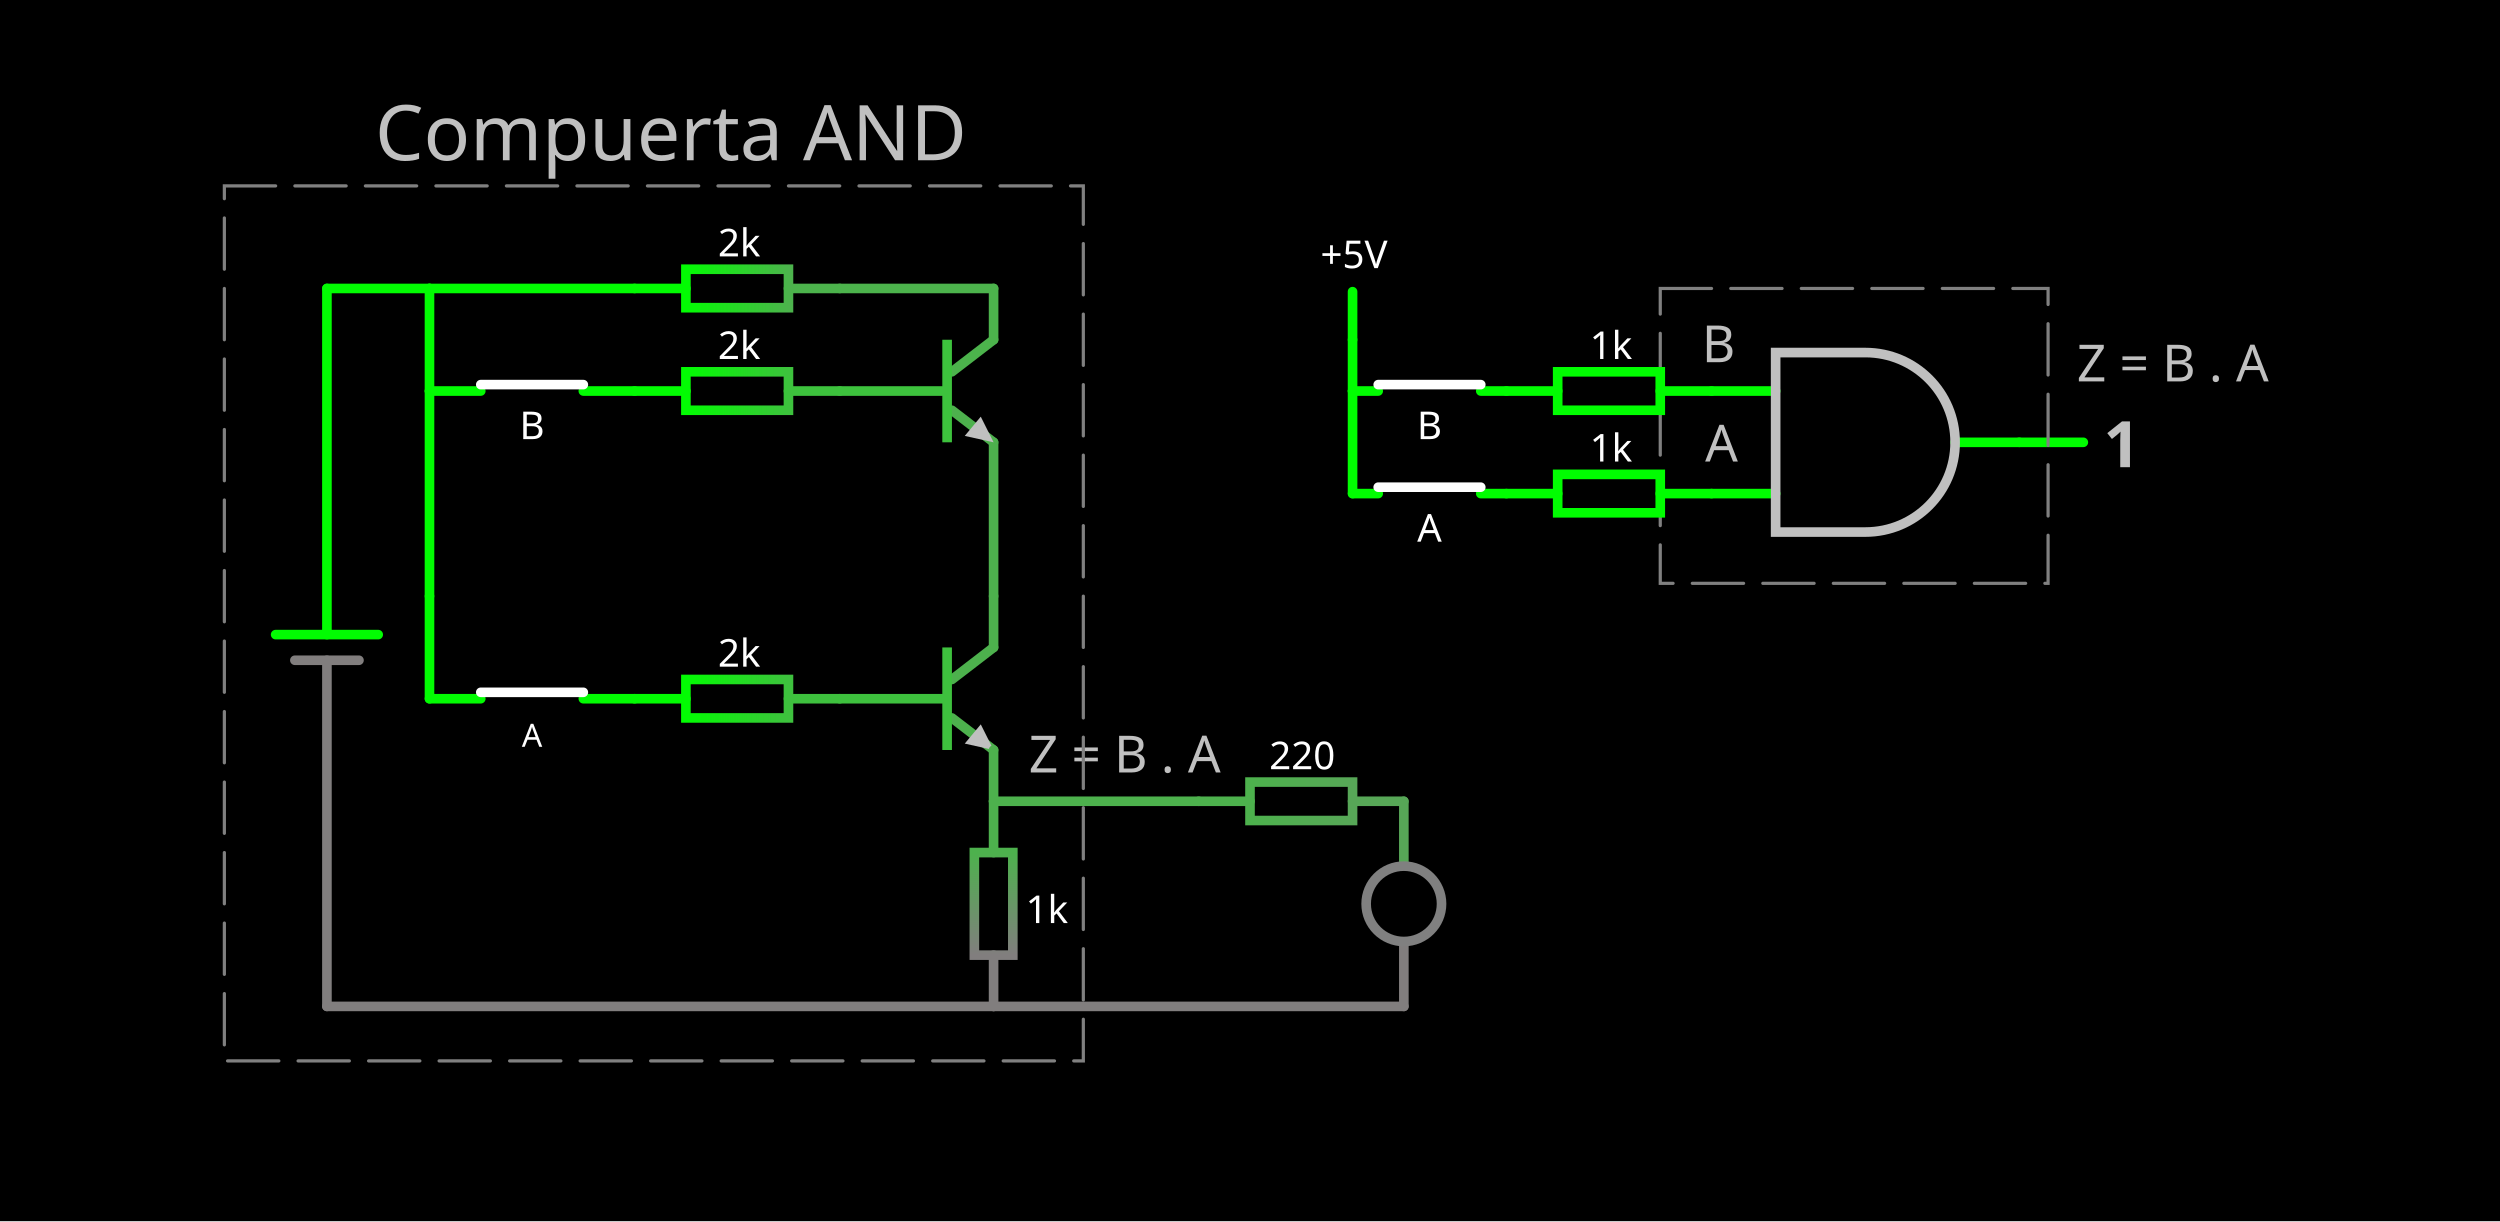
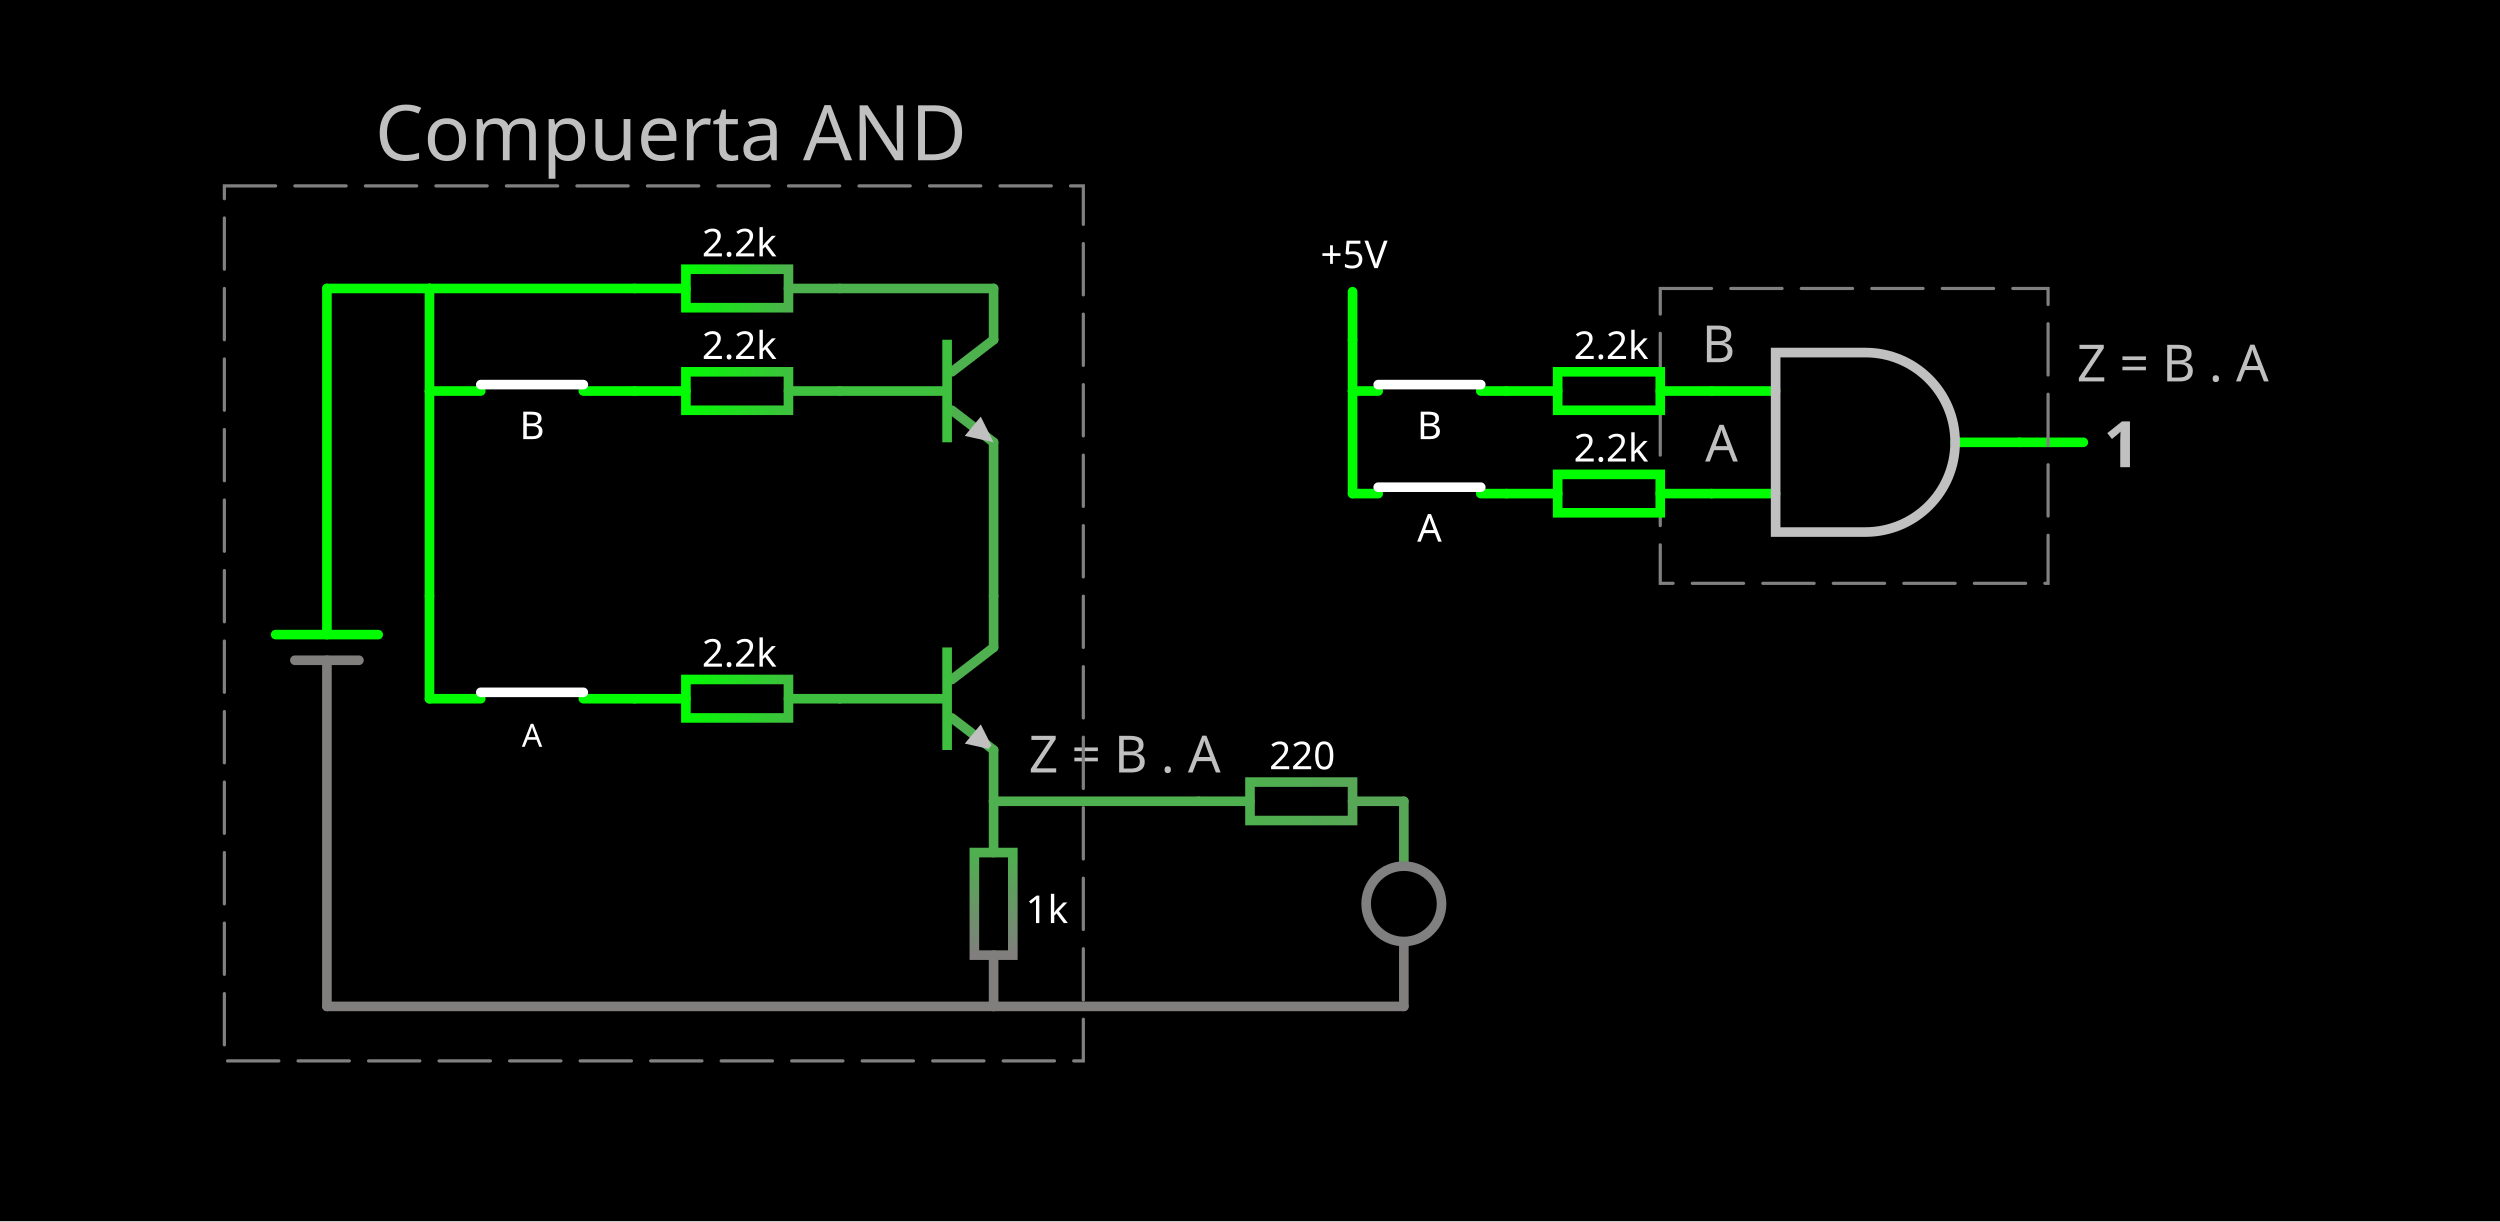
<svg xmlns="http://www.w3.org/2000/svg" version="1.1" width="780" height="381">
  <defs>
-     <linearGradient id="pSyAetXrKpvL" x1="0px" x2="32px" y1="0px" y2="0px" gradientUnits="userSpaceOnUse">
+     <linearGradient id="LbKHMmzPTBbH" x1="0px" x2="32px" y1="0px" y2="0px" gradientUnits="userSpaceOnUse">
+       <stop offset="0" stop-color="#02fc02" />
+       <stop offset="1" stop-color="#3fbf3f" />
+     </linearGradient>
+     <linearGradient id="DlaqBfRSDMlP" x1="0px" x2="32px" y1="0px" y2="0px" gradientUnits="userSpaceOnUse">
      <stop offset="0" stop-color="#02fc02" />
      <stop offset="1" stop-color="#3ec13e" />
    </linearGradient>
-     <linearGradient id="TBwcbsPzgwAo" x1="0px" x2="32px" y1="0px" y2="0px" gradientUnits="userSpaceOnUse">
-       <stop offset="0" stop-color="#02fc02" />
-       <stop offset="1" stop-color="#3dc23d" />
-     </linearGradient>
-     <linearGradient id="lTErBAdDAKGI" x1="0px" x2="32px" y1="0px" y2="0px" gradientUnits="userSpaceOnUse">
-       <stop offset="0" stop-color="#4db14d" />
+     <linearGradient id="tnIVPCTqGOln" x1="0px" x2="32px" y1="0px" y2="0px" gradientUnits="userSpaceOnUse">
+       <stop offset="0" stop-color="#4eb04e" />
      <stop offset="1" stop-color="#817e7e" />
    </linearGradient>
-     <linearGradient id="dreJXPxHfNSt" x1="0px" x2="32px" y1="0px" y2="0px" gradientUnits="userSpaceOnUse">
-       <stop offset="0" stop-color="#4db14d" />
+     <linearGradient id="iolDLRlopKXV" x1="0px" x2="32px" y1="0px" y2="0px" gradientUnits="userSpaceOnUse">
+       <stop offset="0" stop-color="#4eb04e" />
      <stop offset="1" stop-color="#57a757" />
    </linearGradient>
-     <linearGradient id="ZdRHwfZgOavH" x1="0px" x2="32px" y1="0px" y2="0px" gradientUnits="userSpaceOnUse">
+     <linearGradient id="TsyeXcoUvSeV" x1="0px" x2="32px" y1="0px" y2="0px" gradientUnits="userSpaceOnUse">
      <stop offset="0" stop-color="#02fc02" />
-       <stop offset="1" stop-color="#4cb34c" />
+       <stop offset="1" stop-color="#4db14d" />
    </linearGradient>
-     <linearGradient id="TOklueuHVJdl" x1="0px" x2="32px" y1="0px" y2="0px" gradientUnits="userSpaceOnUse">
+     <linearGradient id="aDOxTnieAxPL" x1="0px" x2="32px" y1="0px" y2="0px" gradientUnits="userSpaceOnUse">
      <stop offset="0" stop-color="#01fd01" />
      <stop offset="1" stop-color="#01fd01" />
    </linearGradient>
-     <linearGradient id="AFPLkKhiCGeX" x1="0px" x2="32px" y1="0px" y2="0px" gradientUnits="userSpaceOnUse">
+     <linearGradient id="FtibKPLulknT" x1="0px" x2="32px" y1="0px" y2="0px" gradientUnits="userSpaceOnUse">
      <stop offset="0" stop-color="#01fd01" />
      <stop offset="1" stop-color="#01fd01" />
    </linearGradient>
  </defs>
  <g>
    <rect fill="#000000" stroke="none" x="0" y="0" width="780" height="381" />
    <g transform="scale(1,1) translate(6,-86)">
      <path fill="none" stroke="#817e7e" paint-order="fill stroke markers" d=" M 96 400 L 96 292" stroke-linecap="round" stroke-miterlimit="10" stroke-width="3" stroke-dasharray="" />
      <path fill="none" stroke="#02fc02" paint-order="fill stroke markers" d=" M 96 284 L 96 176" stroke-linecap="round" stroke-miterlimit="10" stroke-width="3" stroke-dasharray="" />
      <path fill="none" stroke="#817e7e" paint-order="fill stroke markers" d=" M 86 292 L 106 292" stroke-linecap="round" stroke-miterlimit="10" stroke-width="3" stroke-dasharray="" />
      <path fill="none" stroke="#02fc02" paint-order="fill stroke markers" d=" M 80 284 L 112 284" stroke-linecap="round" stroke-miterlimit="10" stroke-width="3" stroke-dasharray="" />
      <path fill="none" stroke="#02fc02" paint-order="fill stroke markers" d=" M 128 304 L 144 304" stroke-linecap="round" stroke-miterlimit="10" stroke-width="3" stroke-dasharray="" />
      <path fill="none" stroke="#02fc02" paint-order="fill stroke markers" d=" M 176 304 L 192 304" stroke-linecap="round" stroke-miterlimit="10" stroke-width="3" stroke-dasharray="" />
      <path fill="none" stroke="#ffffff" paint-order="fill stroke markers" d=" M 144 302 L 176 302" stroke-linecap="round" stroke-miterlimit="10" stroke-width="3" stroke-dasharray="" />
      <g>
        <text fill="#ffffff" stroke="none" font-family="sans-serif" font-size="10px" font-style="normal" font-weight="normal" text-decoration="normal" x="160" y="319" text-anchor="middle" dominant-baseline="alphabetic">A</text>
      </g>
      <path fill="none" stroke="#02fc02" paint-order="fill stroke markers" d=" M 192 304 L 208 304" stroke-linecap="round" stroke-miterlimit="10" stroke-width="3" stroke-dasharray="" />
-       <path fill="none" stroke="#3ec13e" paint-order="fill stroke markers" d=" M 240 304 L 256 304" stroke-linecap="round" stroke-miterlimit="10" stroke-width="3" stroke-dasharray="" />
+       <path fill="none" stroke="#3fbf3f" paint-order="fill stroke markers" d=" M 240 304 L 256 304" stroke-linecap="round" stroke-miterlimit="10" stroke-width="3" stroke-dasharray="" />
      <g transform="matrix(1,0,0,1,208,304)">
-         <rect fill="none" stroke="url(#pSyAetXrKpvL)" x="0" y="-6" width="32" height="12" stroke-linecap="round" stroke-miterlimit="10" stroke-width="3" stroke-dasharray="" />
+         <rect fill="none" stroke="url(#LbKHMmzPTBbH)" x="0" y="-6" width="32" height="12" stroke-linecap="round" stroke-miterlimit="10" stroke-width="3" stroke-dasharray="" />
      </g>
-       <text fill="#ffffff" stroke="none" font-family="sans-serif" font-size="12px" font-style="normal" font-weight="normal" text-decoration="normal" x="218" y="294" text-anchor="start" dominant-baseline="alphabetic">2k</text>
-       <path fill="none" stroke="#4db14d" paint-order="fill stroke markers" d=" M 304 288 L 291 298" stroke-linecap="round" stroke-miterlimit="10" stroke-width="3" stroke-dasharray="" />
-       <path fill="none" stroke="#4db14d" paint-order="fill stroke markers" d=" M 304 320 L 291 310" stroke-linecap="round" stroke-miterlimit="10" stroke-width="3" stroke-dasharray="" />
+       <text fill="#ffffff" stroke="none" font-family="sans-serif" font-size="12px" font-style="normal" font-weight="normal" text-decoration="normal" x="213" y="294" text-anchor="start" dominant-baseline="alphabetic">2.2k</text>
+       <path fill="none" stroke="#4eb04e" paint-order="fill stroke markers" d=" M 304 288 L 291 298" stroke-linecap="round" stroke-miterlimit="10" stroke-width="3" stroke-dasharray="" />
+       <path fill="none" stroke="#4eb04e" paint-order="fill stroke markers" d=" M 304 320 L 291 310" stroke-linecap="round" stroke-miterlimit="10" stroke-width="3" stroke-dasharray="" />
      <path fill="#c0c0c0" stroke="none" paint-order="stroke fill markers" d=" M 304 320 L 300 312 L 295 318 Z" />
-       <path fill="none" stroke="#3ec13e" paint-order="fill stroke markers" d=" M 256 304 L 288 304" stroke-linecap="round" stroke-miterlimit="10" stroke-width="3" stroke-dasharray="" />
-       <path fill="#3ec13e" stroke="none" paint-order="stroke fill markers" d=" M 288 288 L 291 288 L 291 320 L 288 320 Z" />
-       <path fill="none" stroke="#4db14d" paint-order="fill stroke markers" d=" M 304 336 L 368 336" stroke-linecap="round" stroke-miterlimit="10" stroke-width="3" stroke-dasharray="" />
+       <path fill="none" stroke="#3fbf3f" paint-order="fill stroke markers" d=" M 256 304 L 288 304" stroke-linecap="round" stroke-miterlimit="10" stroke-width="3" stroke-dasharray="" />
+       <path fill="#3fbf3f" stroke="none" paint-order="stroke fill markers" d=" M 288 288 L 291 288 L 291 320 L 288 320 Z" />
+       <path fill="none" stroke="#4eb04e" paint-order="fill stroke markers" d=" M 304 336 L 368 336" stroke-linecap="round" stroke-miterlimit="10" stroke-width="3" stroke-dasharray="" />
      <text fill="#ffffff" stroke="none" font-family="sans-serif" font-size="12px" font-style="normal" font-weight="normal" text-decoration="normal" x="336" y="330" text-anchor="start" dominant-baseline="alphabetic" />
-       <path fill="none" stroke="#4db14d" paint-order="fill stroke markers" d=" M 304 272 L 304 224" stroke-linecap="round" stroke-miterlimit="10" stroke-width="3" stroke-dasharray="" />
+       <path fill="none" stroke="#4eb04e" paint-order="fill stroke markers" d=" M 304 272 L 304 224" stroke-linecap="round" stroke-miterlimit="10" stroke-width="3" stroke-dasharray="" />
      <text fill="#ffffff" stroke="none" font-family="sans-serif" font-size="12px" font-style="normal" font-weight="normal" text-decoration="normal" x="310" y="254" text-anchor="start" dominant-baseline="alphabetic" />
-       <path fill="none" stroke="#4cb34c" paint-order="fill stroke markers" d=" M 304 176 L 256 176" stroke-linecap="round" stroke-miterlimit="10" stroke-width="3" stroke-dasharray="" />
+       <path fill="none" stroke="#4db14d" paint-order="fill stroke markers" d=" M 304 176 L 256 176" stroke-linecap="round" stroke-miterlimit="10" stroke-width="3" stroke-dasharray="" />
      <text fill="#ffffff" stroke="none" font-family="sans-serif" font-size="12px" font-style="normal" font-weight="normal" text-decoration="normal" x="280" y="170" text-anchor="start" dominant-baseline="alphabetic" />
-       <path fill="none" stroke="#4cb34c" paint-order="fill stroke markers" d=" M 304 192 L 304 176" stroke-linecap="round" stroke-miterlimit="10" stroke-width="3" stroke-dasharray="" />
+       <path fill="none" stroke="#4db14d" paint-order="fill stroke markers" d=" M 304 192 L 304 176" stroke-linecap="round" stroke-miterlimit="10" stroke-width="3" stroke-dasharray="" />
      <text fill="#ffffff" stroke="none" font-family="sans-serif" font-size="12px" font-style="normal" font-weight="normal" text-decoration="normal" x="310" y="190" text-anchor="start" dominant-baseline="alphabetic" />
-       <path fill="none" stroke="#4cb34c" paint-order="fill stroke markers" d=" M 304 192 L 291 202" stroke-linecap="round" stroke-miterlimit="10" stroke-width="3" stroke-dasharray="" />
-       <path fill="none" stroke="#4db14d" paint-order="fill stroke markers" d=" M 304 224 L 291 214" stroke-linecap="round" stroke-miterlimit="10" stroke-width="3" stroke-dasharray="" />
+       <path fill="none" stroke="#4db14d" paint-order="fill stroke markers" d=" M 304 192 L 291 202" stroke-linecap="round" stroke-miterlimit="10" stroke-width="3" stroke-dasharray="" />
+       <path fill="none" stroke="#4eb04e" paint-order="fill stroke markers" d=" M 304 224 L 291 214" stroke-linecap="round" stroke-miterlimit="10" stroke-width="3" stroke-dasharray="" />
      <path fill="#c0c0c0" stroke="none" paint-order="stroke fill markers" d=" M 304 224 L 300 216 L 295 222 Z" />
-       <path fill="none" stroke="#3dc23d" paint-order="fill stroke markers" d=" M 256 208 L 288 208" stroke-linecap="round" stroke-miterlimit="10" stroke-width="3" stroke-dasharray="" />
-       <path fill="#3dc23d" stroke="none" paint-order="stroke fill markers" d=" M 288 192 L 291 192 L 291 224 L 288 224 Z" />
+       <path fill="none" stroke="#3ec13e" paint-order="fill stroke markers" d=" M 256 208 L 288 208" stroke-linecap="round" stroke-miterlimit="10" stroke-width="3" stroke-dasharray="" />
+       <path fill="#3ec13e" stroke="none" paint-order="stroke fill markers" d=" M 288 192 L 291 192 L 291 224 L 288 224 Z" />
      <path fill="none" stroke="#02fc02" paint-order="fill stroke markers" d=" M 192 208 L 208 208" stroke-linecap="round" stroke-miterlimit="10" stroke-width="3" stroke-dasharray="" />
-       <path fill="none" stroke="#3dc23d" paint-order="fill stroke markers" d=" M 240 208 L 256 208" stroke-linecap="round" stroke-miterlimit="10" stroke-width="3" stroke-dasharray="" />
+       <path fill="none" stroke="#3ec13e" paint-order="fill stroke markers" d=" M 240 208 L 256 208" stroke-linecap="round" stroke-miterlimit="10" stroke-width="3" stroke-dasharray="" />
      <g transform="matrix(1,0,0,1,208,208)">
-         <rect fill="none" stroke="url(#TBwcbsPzgwAo)" x="0" y="-6" width="32" height="12" stroke-linecap="round" stroke-miterlimit="10" stroke-width="3" stroke-dasharray="" />
+         <rect fill="none" stroke="url(#DlaqBfRSDMlP)" x="0" y="-6" width="32" height="12" stroke-linecap="round" stroke-miterlimit="10" stroke-width="3" stroke-dasharray="" />
      </g>
-       <text fill="#ffffff" stroke="none" font-family="sans-serif" font-size="12px" font-style="normal" font-weight="normal" text-decoration="normal" x="218" y="198" text-anchor="start" dominant-baseline="alphabetic">2k</text>
+       <text fill="#ffffff" stroke="none" font-family="sans-serif" font-size="12px" font-style="normal" font-weight="normal" text-decoration="normal" x="213" y="198" text-anchor="start" dominant-baseline="alphabetic">2.2k</text>
      <path fill="none" stroke="#02fc02" paint-order="fill stroke markers" d=" M 128 208 L 144 208" stroke-linecap="round" stroke-miterlimit="10" stroke-width="3" stroke-dasharray="" />
      <path fill="none" stroke="#02fc02" paint-order="fill stroke markers" d=" M 176 208 L 192 208" stroke-linecap="round" stroke-miterlimit="10" stroke-width="3" stroke-dasharray="" />
      <path fill="none" stroke="#ffffff" paint-order="fill stroke markers" d=" M 144 206 L 176 206" stroke-linecap="round" stroke-miterlimit="10" stroke-width="3" stroke-dasharray="" />
      <g>
        <text fill="#ffffff" stroke="none" font-family="sans-serif" font-size="12px" font-style="normal" font-weight="normal" text-decoration="normal" x="160" y="223" text-anchor="middle" dominant-baseline="alphabetic">B</text>
      </g>
-       <path fill="none" stroke="#4db14d" paint-order="fill stroke markers" d=" M 304 336 L 304 352" stroke-linecap="round" stroke-miterlimit="10" stroke-width="3" stroke-dasharray="" />
+       <path fill="none" stroke="#4eb04e" paint-order="fill stroke markers" d=" M 304 336 L 304 352" stroke-linecap="round" stroke-miterlimit="10" stroke-width="3" stroke-dasharray="" />
      <path fill="none" stroke="#817e7e" paint-order="fill stroke markers" d=" M 304 384 L 304 400" stroke-linecap="round" stroke-miterlimit="10" stroke-width="3" stroke-dasharray="" />
      <g transform="matrix(0,1,-1,0,304,352)">
-         <rect fill="none" stroke="url(#lTErBAdDAKGI)" x="0" y="-6" width="32" height="12" stroke-linecap="round" stroke-miterlimit="10" stroke-width="3" stroke-dasharray="" />
+         <rect fill="none" stroke="url(#tnIVPCTqGOln)" x="0" y="-6" width="32" height="12" stroke-linecap="round" stroke-miterlimit="10" stroke-width="3" stroke-dasharray="" />
      </g>
      <text fill="#ffffff" stroke="none" font-family="sans-serif" font-size="12px" font-style="normal" font-weight="normal" text-decoration="normal" x="314" y="374" text-anchor="start" dominant-baseline="alphabetic">1k</text>
      <path fill="none" stroke="#02fc02" paint-order="fill stroke markers" d=" M 128 272 L 128 208" stroke-linecap="round" stroke-miterlimit="10" stroke-width="3" stroke-dasharray="" />
      <text fill="#ffffff" stroke="none" font-family="sans-serif" font-size="12px" font-style="normal" font-weight="normal" text-decoration="normal" x="134" y="246" text-anchor="start" dominant-baseline="alphabetic" />
      <path fill="none" stroke="#02fc02" paint-order="fill stroke markers" d=" M 128 208 L 128 176" stroke-linecap="round" stroke-miterlimit="10" stroke-width="3" stroke-dasharray="" />
      <text fill="#ffffff" stroke="none" font-family="sans-serif" font-size="12px" font-style="normal" font-weight="normal" text-decoration="normal" x="134" y="198" text-anchor="start" dominant-baseline="alphabetic" />
      <path fill="none" stroke="#02fc02" paint-order="fill stroke markers" d=" M 96 176 L 128 176" stroke-linecap="round" stroke-miterlimit="10" stroke-width="3" stroke-dasharray="" />
      <text fill="#ffffff" stroke="none" font-family="sans-serif" font-size="12px" font-style="normal" font-weight="normal" text-decoration="normal" x="112" y="170" text-anchor="start" dominant-baseline="alphabetic" />
-       <path fill="none" stroke="#4db14d" paint-order="fill stroke markers" d=" M 368 336 L 384 336" stroke-linecap="round" stroke-miterlimit="10" stroke-width="3" stroke-dasharray="" />
+       <path fill="none" stroke="#4eb04e" paint-order="fill stroke markers" d=" M 368 336 L 384 336" stroke-linecap="round" stroke-miterlimit="10" stroke-width="3" stroke-dasharray="" />
      <path fill="none" stroke="#57a757" paint-order="fill stroke markers" d=" M 416 336 L 432 336" stroke-linecap="round" stroke-miterlimit="10" stroke-width="3" stroke-dasharray="" />
      <g transform="matrix(1,0,0,1,384,336)">
-         <rect fill="none" stroke="url(#dreJXPxHfNSt)" x="0" y="-6" width="32" height="12" stroke-linecap="round" stroke-miterlimit="10" stroke-width="3" stroke-dasharray="" />
+         <rect fill="none" stroke="url(#iolDLRlopKXV)" x="0" y="-6" width="32" height="12" stroke-linecap="round" stroke-miterlimit="10" stroke-width="3" stroke-dasharray="" />
      </g>
      <text fill="#ffffff" stroke="none" font-family="sans-serif" font-size="12px" font-style="normal" font-weight="normal" text-decoration="normal" x="390" y="326" text-anchor="start" dominant-baseline="alphabetic">220</text>
      <path fill="none" stroke="#57a757" paint-order="fill stroke markers" d=" M 432 336 L 432 356" stroke-linecap="round" stroke-miterlimit="10" stroke-width="3" stroke-dasharray="" />
      <path fill="none" stroke="#817e7e" paint-order="fill stroke markers" d=" M 432 380 L 432 400" stroke-linecap="round" stroke-miterlimit="10" stroke-width="3" stroke-dasharray="" />
      <path fill="none" stroke="#808080" paint-order="fill stroke markers" d=" M 443.76 368 A 11.76 11.76 0 1 1 443.76 367.988" stroke-linecap="round" stroke-miterlimit="10" stroke-width="3" stroke-dasharray="" />
-       <path fill="#a70000" stroke="none" paint-order="stroke fill markers" d=" M 440 368 A 8 8 0 1 1 440 368 Z" />
-       <path fill="none" stroke="#4db14d" paint-order="fill stroke markers" d=" M 304 320 L 304 336" stroke-linecap="round" stroke-miterlimit="10" stroke-width="3" stroke-dasharray="" />
+       <path fill="#a00000" stroke="none" paint-order="stroke fill markers" d=" M 440 368 A 8 8 0 1 1 440 368 Z" />
+       <path fill="none" stroke="#4eb04e" paint-order="fill stroke markers" d=" M 304 320 L 304 336" stroke-linecap="round" stroke-miterlimit="10" stroke-width="3" stroke-dasharray="" />
      <text fill="#ffffff" stroke="none" font-family="sans-serif" font-size="12px" font-style="normal" font-weight="normal" text-decoration="normal" x="310" y="334" text-anchor="start" dominant-baseline="alphabetic" />
-       <path fill="none" stroke="#4db14d" paint-order="fill stroke markers" d=" M 304 288 L 304 272" stroke-linecap="round" stroke-miterlimit="10" stroke-width="3" stroke-dasharray="" />
+       <path fill="none" stroke="#4eb04e" paint-order="fill stroke markers" d=" M 304 288 L 304 272" stroke-linecap="round" stroke-miterlimit="10" stroke-width="3" stroke-dasharray="" />
      <text fill="#ffffff" stroke="none" font-family="sans-serif" font-size="12px" font-style="normal" font-weight="normal" text-decoration="normal" x="310" y="286" text-anchor="start" dominant-baseline="alphabetic" />
      <path fill="none" stroke="#02fc02" paint-order="fill stroke markers" d=" M 128 272 L 128 304" stroke-linecap="round" stroke-miterlimit="10" stroke-width="3" stroke-dasharray="" />
      <text fill="#ffffff" stroke="none" font-family="sans-serif" font-size="12px" font-style="normal" font-weight="normal" text-decoration="normal" x="134" y="294" text-anchor="start" dominant-baseline="alphabetic" />
      <path fill="none" stroke="#817e7e" paint-order="fill stroke markers" d=" M 432 400 L 304 400" stroke-linecap="round" stroke-miterlimit="10" stroke-width="3" stroke-dasharray="" />
      <text fill="#ffffff" stroke="none" font-family="sans-serif" font-size="12px" font-style="normal" font-weight="normal" text-decoration="normal" x="368" y="394" text-anchor="start" dominant-baseline="alphabetic" />
      <path fill="none" stroke="#817e7e" paint-order="fill stroke markers" d=" M 96 400 L 304 400" stroke-linecap="round" stroke-miterlimit="10" stroke-width="3" stroke-dasharray="" />
      <text fill="#ffffff" stroke="none" font-family="sans-serif" font-size="12px" font-style="normal" font-weight="normal" text-decoration="normal" x="200" y="394" text-anchor="start" dominant-baseline="alphabetic" />
      <path fill="none" stroke="#02fc02" paint-order="fill stroke markers" d=" M 192 176 L 208 176" stroke-linecap="round" stroke-miterlimit="10" stroke-width="3" stroke-dasharray="" />
-       <path fill="none" stroke="#4cb34c" paint-order="fill stroke markers" d=" M 240 176 L 256 176" stroke-linecap="round" stroke-miterlimit="10" stroke-width="3" stroke-dasharray="" />
+       <path fill="none" stroke="#4db14d" paint-order="fill stroke markers" d=" M 240 176 L 256 176" stroke-linecap="round" stroke-miterlimit="10" stroke-width="3" stroke-dasharray="" />
      <g transform="matrix(1,0,0,1,208,176)">
-         <rect fill="none" stroke="url(#ZdRHwfZgOavH)" x="0" y="-6" width="32" height="12" stroke-linecap="round" stroke-miterlimit="10" stroke-width="3" stroke-dasharray="" />
+         <rect fill="none" stroke="url(#TsyeXcoUvSeV)" x="0" y="-6" width="32" height="12" stroke-linecap="round" stroke-miterlimit="10" stroke-width="3" stroke-dasharray="" />
      </g>
-       <text fill="#ffffff" stroke="none" font-family="sans-serif" font-size="12px" font-style="normal" font-weight="normal" text-decoration="normal" x="218" y="166" text-anchor="start" dominant-baseline="alphabetic">2k</text>
+       <text fill="#ffffff" stroke="none" font-family="sans-serif" font-size="12px" font-style="normal" font-weight="normal" text-decoration="normal" x="213" y="166" text-anchor="start" dominant-baseline="alphabetic">2.2k</text>
      <path fill="none" stroke="#02fc02" paint-order="fill stroke markers" d=" M 192 176 L 128 176" stroke-linecap="round" stroke-miterlimit="10" stroke-width="3" stroke-dasharray="" />
      <text fill="#ffffff" stroke="none" font-family="sans-serif" font-size="12px" font-style="normal" font-weight="normal" text-decoration="normal" x="160" y="170" text-anchor="start" dominant-baseline="alphabetic" />
      <g>
        <text fill="#c0c0c0" stroke="none" font-family="sans-serif" font-size="24px" font-style="normal" font-weight="normal" text-decoration="normal" x="111" y="136" text-anchor="start" dominant-baseline="alphabetic">Compuerta AND</text>
      </g>
      <g>
        <text fill="#c0c0c0" stroke="none" font-family="sans-serif" font-size="16px" font-style="normal" font-weight="normal" text-decoration="normal" x="315" y="327" text-anchor="start" dominant-baseline="alphabetic">Z = B . A</text>
      </g>
      <rect fill="none" stroke="#808080" x="64" y="144" width="268" height="273" stroke-linecap="round" stroke-miterlimit="10" stroke-dasharray="16,6" />
      <path fill="none" stroke="#01fd01" paint-order="fill stroke markers" d=" M 528 240 L 548 240" stroke-linecap="round" stroke-miterlimit="10" stroke-width="3" />
      <path fill="none" stroke="#01fd01" paint-order="fill stroke markers" d=" M 528 208 L 548 208" stroke-linecap="round" stroke-miterlimit="10" stroke-width="3" />
      <path fill="none" stroke="#01fd01" paint-order="fill stroke markers" d=" M 604 224 L 624 224" stroke-linecap="round" stroke-miterlimit="10" stroke-width="3" />
      <path fill="none" stroke="#c0c0c0" paint-order="fill stroke markers" d=" M 548 196 L 576 196 A 28 28 0 0 1 576 252 L 548 252 Z" stroke-linecap="round" stroke-miterlimit="10" stroke-width="3" />
      <g>
        <g>
          <text fill="#c0c0c0" stroke="none" font-family="sans-serif" font-size="20px" font-style="normal" font-weight="bold" text-decoration="normal" x="656" y="224" text-anchor="middle" dominant-baseline="central">1</text>
        </g>
        <path fill="none" stroke="#01fd01" paint-order="fill stroke markers" d=" M 624 224 L 644 224" stroke-linecap="round" stroke-miterlimit="10" stroke-width="3" />
      </g>
      <g>
        <text fill="#c0c0c0" stroke="none" font-family="sans-serif" font-size="16px" font-style="normal" font-weight="normal" text-decoration="normal" x="642" y="205" text-anchor="start" dominant-baseline="alphabetic">Z = B . A</text>
      </g>
      <rect fill="none" stroke="#808080" x="512" y="176" width="121" height="92" stroke-linecap="round" stroke-miterlimit="10" stroke-dasharray="16,6" />
      <g>
        <text fill="#c0c0c0" stroke="none" font-family="sans-serif" font-size="16px" font-style="normal" font-weight="normal" text-decoration="normal" x="525" y="199" text-anchor="start" dominant-baseline="alphabetic">B</text>
      </g>
      <g>
        <text fill="#c0c0c0" stroke="none" font-family="sans-serif" font-size="16px" font-style="normal" font-weight="normal" text-decoration="normal" x="526" y="230" text-anchor="start" dominant-baseline="alphabetic">A</text>
      </g>
      <path fill="none" stroke="#01fd01" paint-order="fill stroke markers" d=" M 416 208 L 424 208" stroke-linecap="round" stroke-miterlimit="10" stroke-width="3" />
      <path fill="none" stroke="#01fd01" paint-order="fill stroke markers" d=" M 456 208 L 464 208" stroke-linecap="round" stroke-miterlimit="10" stroke-width="3" />
      <path fill="none" stroke="#ffffff" paint-order="fill stroke markers" d=" M 424 206 L 456 206" stroke-linecap="round" stroke-miterlimit="10" stroke-width="3" />
      <g>
        <text fill="#ffffff" stroke="none" font-family="sans-serif" font-size="12px" font-style="normal" font-weight="normal" text-decoration="normal" x="440" y="223" text-anchor="middle" dominant-baseline="alphabetic">B</text>
      </g>
      <path fill="none" stroke="#01fd01" paint-order="fill stroke markers" d=" M 416 240 L 424 240" stroke-linecap="round" stroke-miterlimit="10" stroke-width="3" />
      <path fill="none" stroke="#01fd01" paint-order="fill stroke markers" d=" M 456 240 L 464 240" stroke-linecap="round" stroke-miterlimit="10" stroke-width="3" />
      <path fill="none" stroke="#ffffff" paint-order="fill stroke markers" d=" M 424 238 L 456 238" stroke-linecap="round" stroke-miterlimit="10" stroke-width="3" />
      <g>
        <text fill="#ffffff" stroke="none" font-family="sans-serif" font-size="12px" font-style="normal" font-weight="normal" text-decoration="normal" x="440" y="255" text-anchor="middle" dominant-baseline="alphabetic">A</text>
      </g>
      <path fill="none" stroke="#01fd01" paint-order="fill stroke markers" d=" M 464 208 L 480 208" stroke-linecap="round" stroke-miterlimit="10" stroke-width="3" />
      <path fill="none" stroke="#01fd01" paint-order="fill stroke markers" d=" M 512 208 L 528 208" stroke-linecap="round" stroke-miterlimit="10" stroke-width="3" />
      <g transform="matrix(1,0,0,1,480,208)">
-         <rect fill="none" stroke="url(#TOklueuHVJdl)" x="0" y="-6" width="32" height="12" stroke-linecap="round" stroke-miterlimit="10" stroke-width="3" />
+         <rect fill="none" stroke="url(#aDOxTnieAxPL)" x="0" y="-6" width="32" height="12" stroke-linecap="round" stroke-miterlimit="10" stroke-width="3" />
      </g>
-       <text fill="#ffffff" stroke="none" font-family="sans-serif" font-size="12px" font-style="normal" font-weight="normal" text-decoration="normal" x="490" y="198" text-anchor="start" dominant-baseline="alphabetic">1k</text>
+       <text fill="#ffffff" stroke="none" font-family="sans-serif" font-size="12px" font-style="normal" font-weight="normal" text-decoration="normal" x="485" y="198" text-anchor="start" dominant-baseline="alphabetic">2.2k</text>
      <path fill="none" stroke="#01fd01" paint-order="fill stroke markers" d=" M 464 240 L 480 240" stroke-linecap="round" stroke-miterlimit="10" stroke-width="3" />
      <path fill="none" stroke="#01fd01" paint-order="fill stroke markers" d=" M 512 240 L 528 240" stroke-linecap="round" stroke-miterlimit="10" stroke-width="3" />
      <g transform="matrix(1,0,0,1,480,240)">
-         <rect fill="none" stroke="url(#AFPLkKhiCGeX)" x="0" y="-6" width="32" height="12" stroke-linecap="round" stroke-miterlimit="10" stroke-width="3" />
+         <rect fill="none" stroke="url(#FtibKPLulknT)" x="0" y="-6" width="32" height="12" stroke-linecap="round" stroke-miterlimit="10" stroke-width="3" />
      </g>
-       <text fill="#ffffff" stroke="none" font-family="sans-serif" font-size="12px" font-style="normal" font-weight="normal" text-decoration="normal" x="490" y="230" text-anchor="start" dominant-baseline="alphabetic">1k</text>
+       <text fill="#ffffff" stroke="none" font-family="sans-serif" font-size="12px" font-style="normal" font-weight="normal" text-decoration="normal" x="485" y="230" text-anchor="start" dominant-baseline="alphabetic">2.2k</text>
      <path fill="none" stroke="#01fd01" paint-order="fill stroke markers" d=" M 416 192 L 416 177" stroke-linecap="round" stroke-miterlimit="10" stroke-width="3" />
      <g>
        <text fill="#ffffff" stroke="none" font-family="sans-serif" font-size="12px" font-style="normal" font-weight="normal" text-decoration="normal" x="406" y="165" text-anchor="start" dominant-baseline="central">+5V</text>
      </g>
      <path fill="none" stroke="#01fd01" paint-order="fill stroke markers" d=" M 416 192 L 416 208" stroke-linecap="round" stroke-miterlimit="10" stroke-width="3" />
      <text fill="#ffffff" stroke="none" font-family="sans-serif" font-size="12px" font-style="normal" font-weight="normal" text-decoration="normal" x="422" y="206" text-anchor="start" dominant-baseline="alphabetic" />
      <path fill="none" stroke="#01fd01" paint-order="fill stroke markers" d=" M 416 208 L 416 240" stroke-linecap="round" stroke-miterlimit="10" stroke-width="3" />
      <text fill="#ffffff" stroke="none" font-family="sans-serif" font-size="12px" font-style="normal" font-weight="normal" text-decoration="normal" x="422" y="230" text-anchor="start" dominant-baseline="alphabetic" />
      <path fill="#ffffff" stroke="none" paint-order="stroke fill markers" d=" M 307 336 A 3 3 0 1 1 307 336 Z" />
      <path fill="#ffffff" stroke="none" paint-order="stroke fill markers" d=" M 131 208 A 3 3 0 1 1 131 208 Z" />
      <path fill="#ffffff" stroke="none" paint-order="stroke fill markers" d=" M 307 400 A 3 3 0 1 1 307 400 Z" />
      <path fill="#ffffff" stroke="none" paint-order="stroke fill markers" d=" M 131 176 A 3 3 0 1 1 131 176 Z" />
      <path fill="#ffffff" stroke="none" paint-order="stroke fill markers" d=" M 419 208 A 3 3 0 1 1 419 208 Z" />
    </g>
  </g>
</svg>
